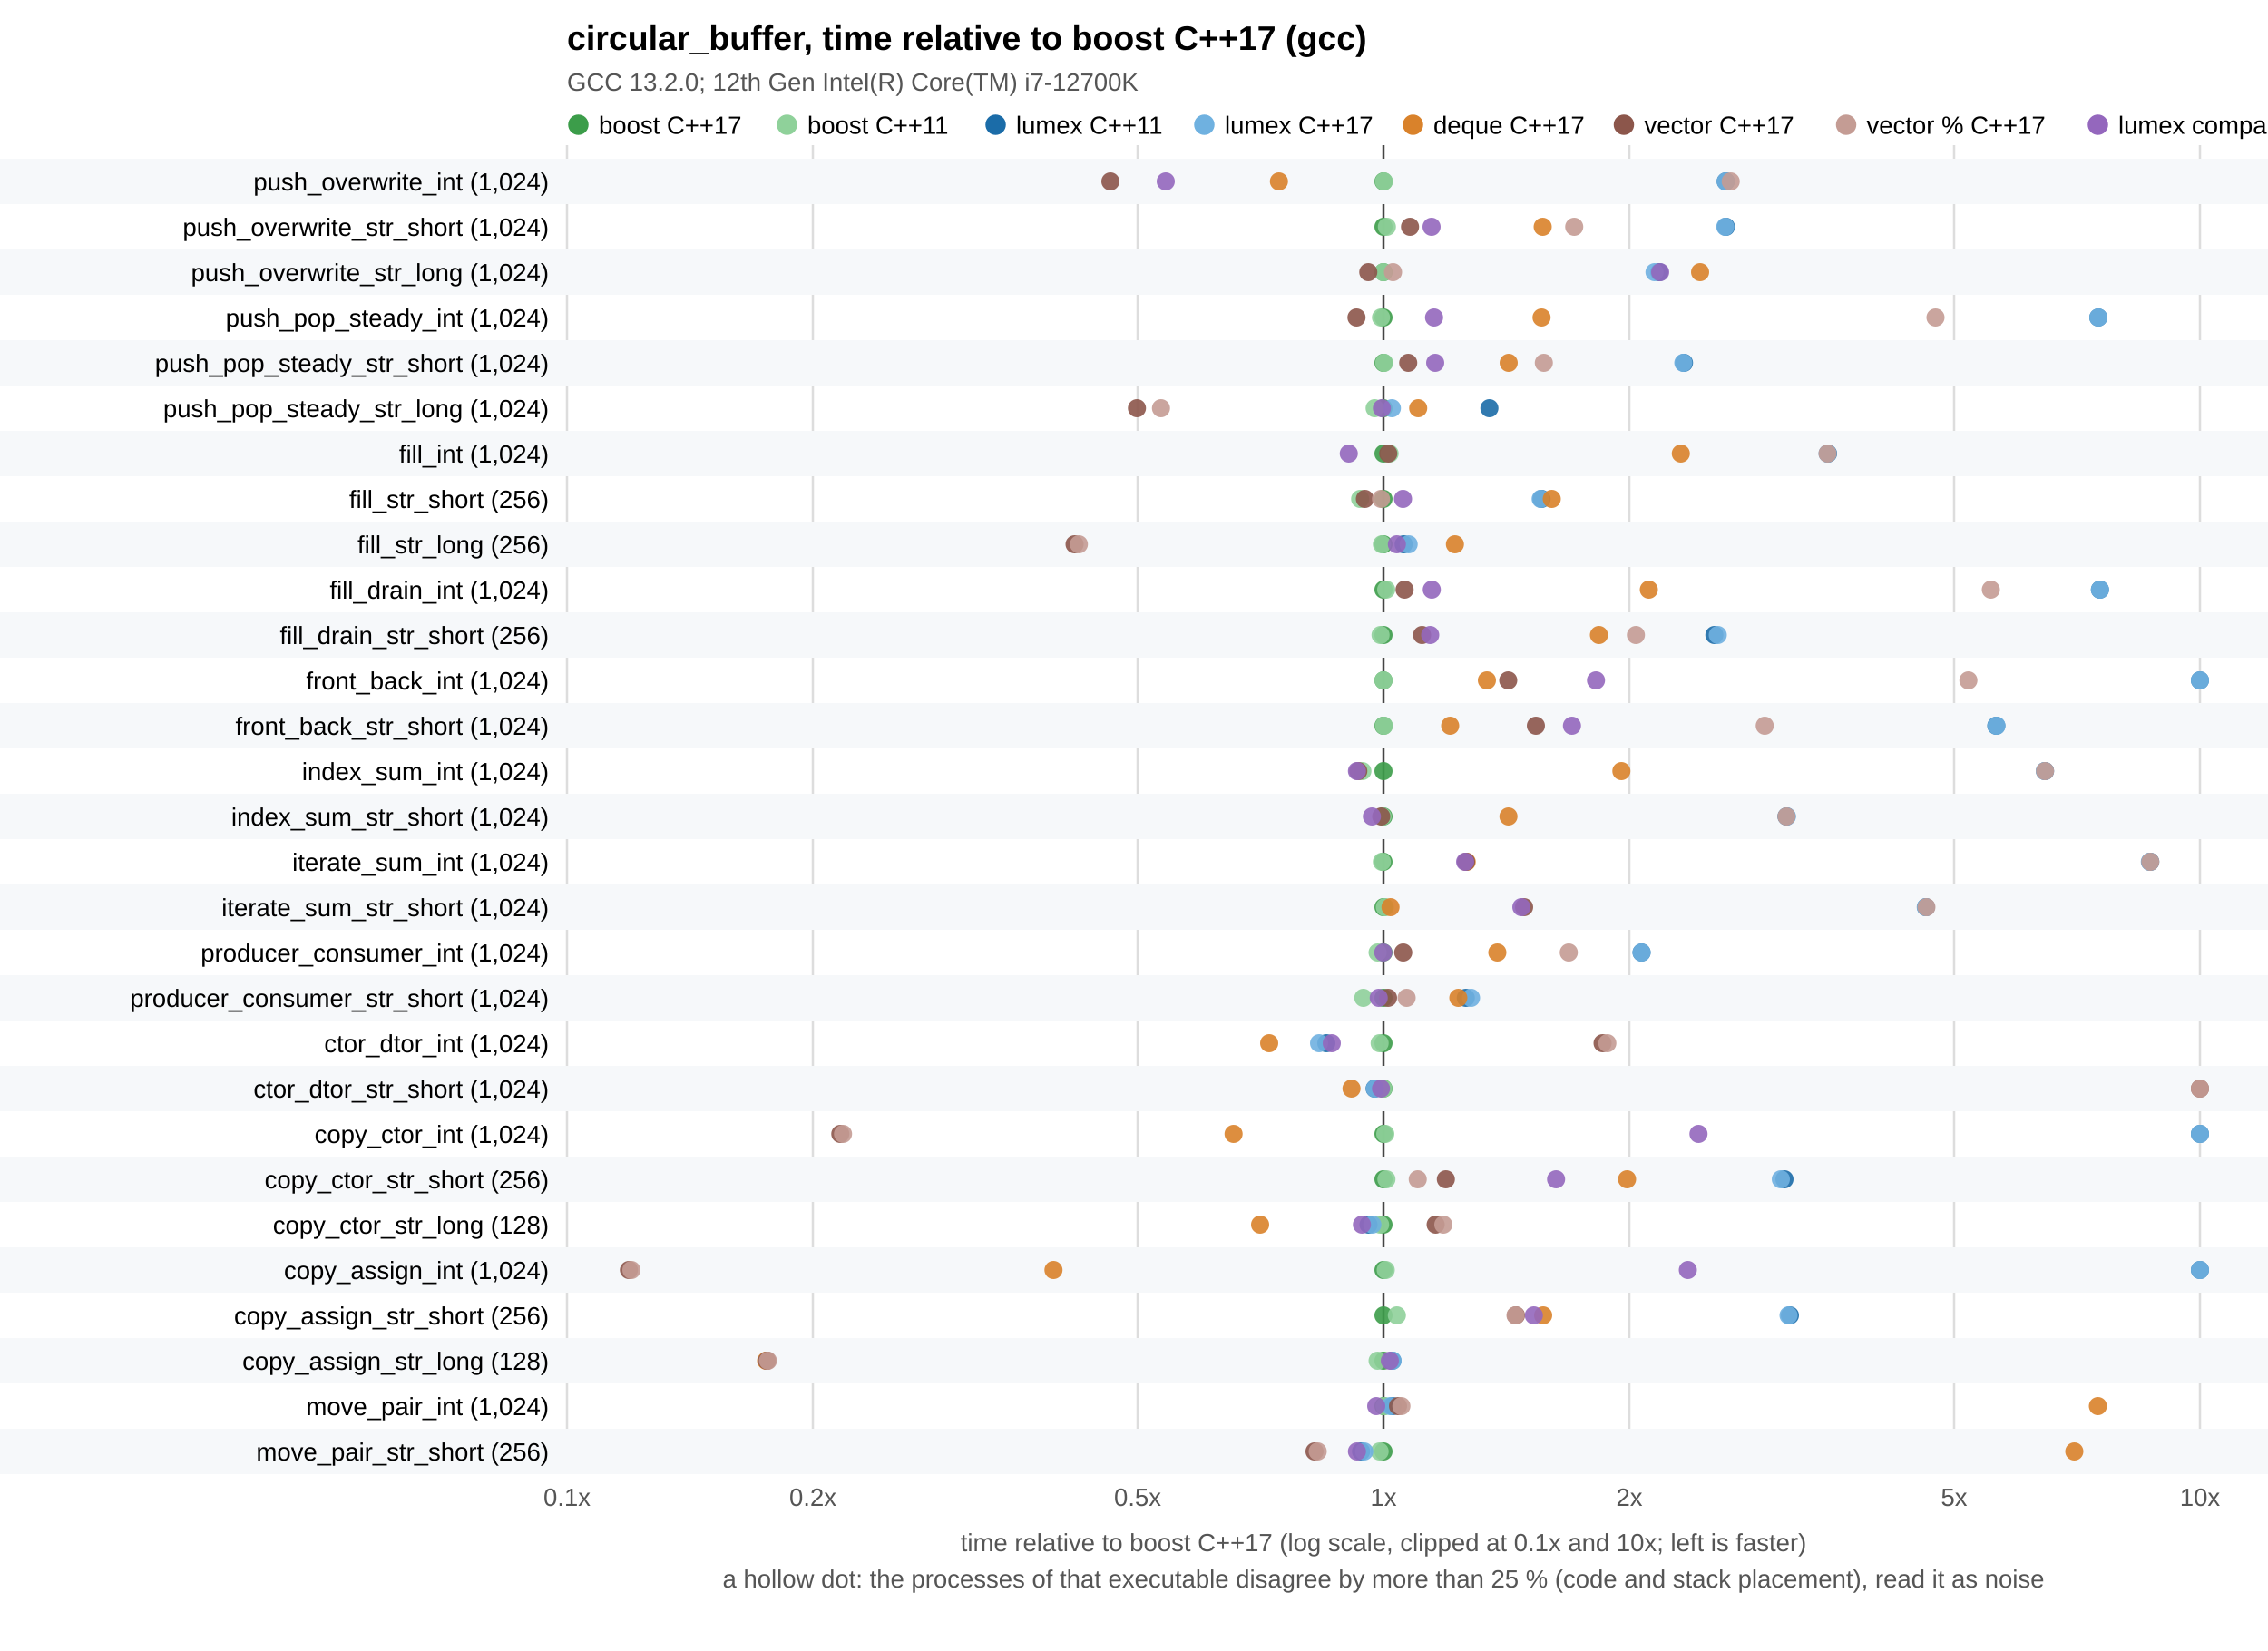
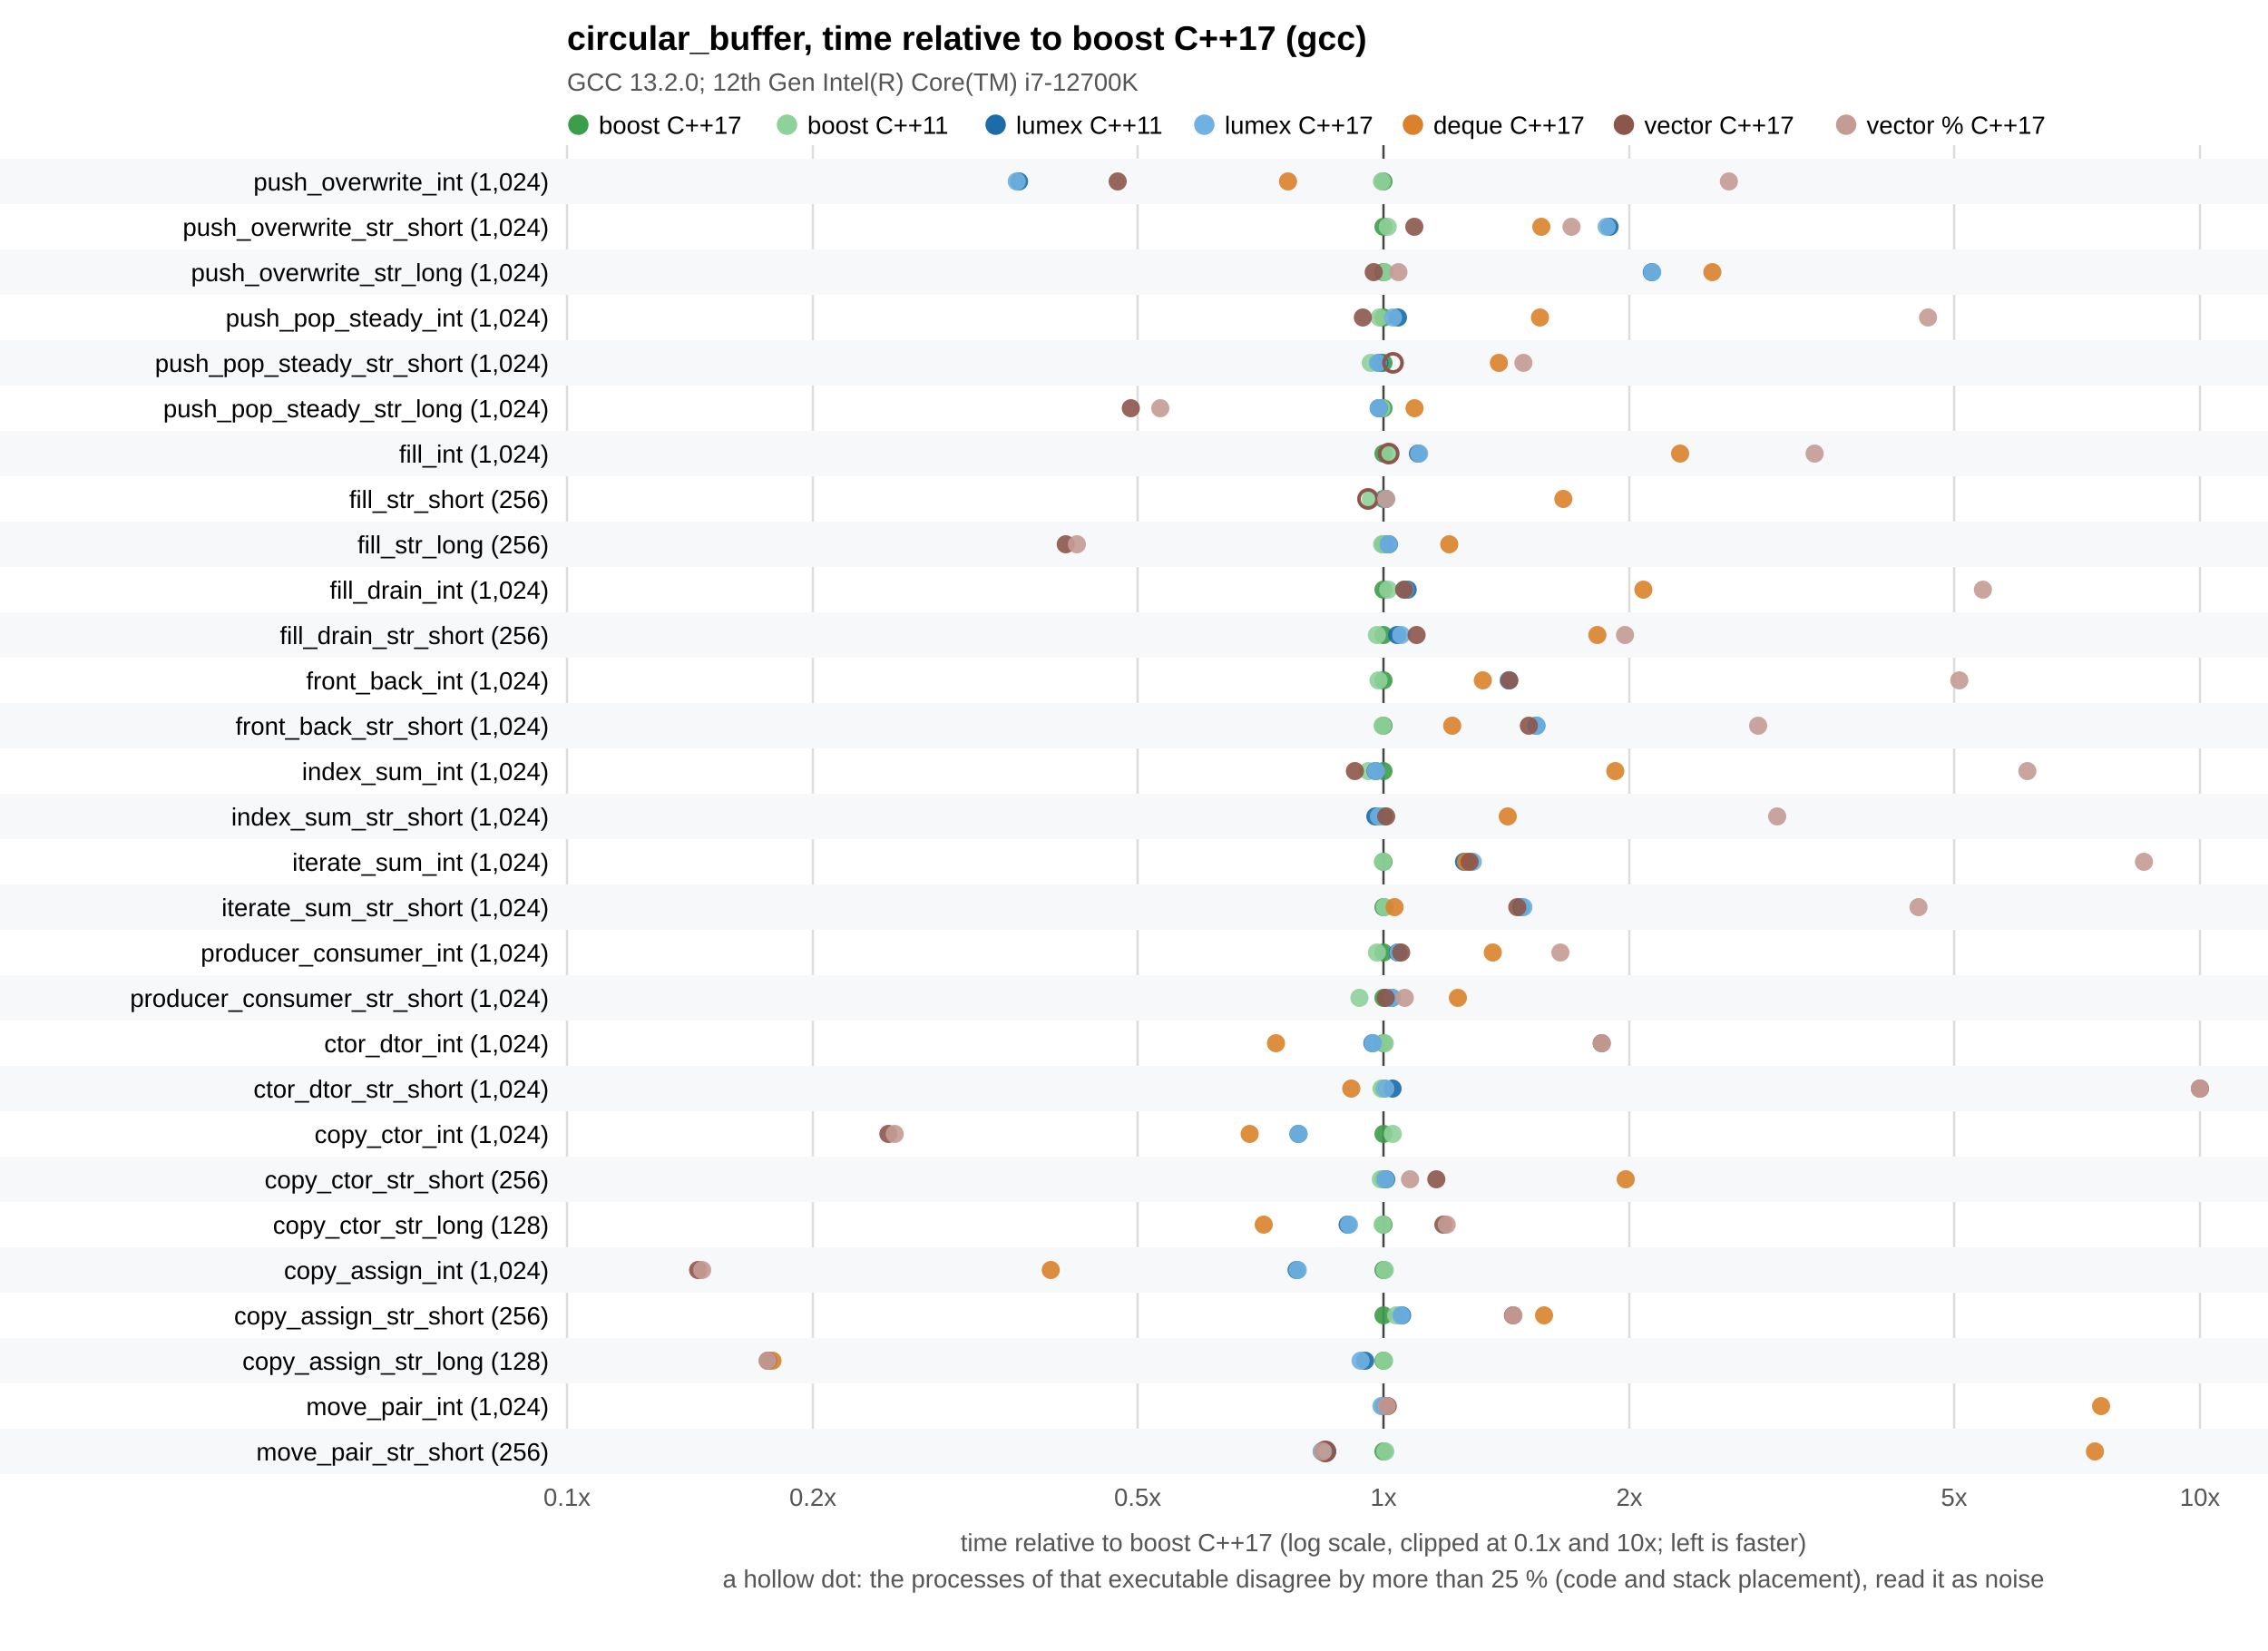
<svg xmlns="http://www.w3.org/2000/svg" width="1000" height="728" viewBox="0 0 1000 728" font-family="Segoe UI, Arial, sans-serif" font-size="11">
  <rect width="100%" height="100%" fill="#ffffff" />
  <text x="250" y="22" font-size="15" font-weight="bold">circular_buffer, time relative to boost C++17 (gcc)</text>
  <text x="250" y="40" fill="#555">GCC 13.2.0; 12th Gen Intel(R) Core(TM) i7-12700K</text>
  <circle cx="255" cy="55" r="4.5" fill="#3c9d4a" />
  <text x="264" y="59">boost C++17</text>
  <circle cx="347" cy="55" r="4.5" fill="#8fd19a" />
  <text x="356" y="59">boost C++11</text>
  <circle cx="439" cy="55" r="4.5" fill="#1b6ca8" />
  <text x="448" y="59">lumex C++11</text>
  <circle cx="531" cy="55" r="4.5" fill="#6fb1e0" />
  <text x="540" y="59">lumex C++17</text>
  <circle cx="623" cy="55" r="4.5" fill="#d9822b" />
  <text x="632" y="59">deque C++17</text>
  <circle cx="716" cy="55" r="4.5" fill="#8c564b" />
  <text x="725" y="59">vector C++17</text>
  <circle cx="814" cy="55" r="4.5" fill="#c49c94" />
  <text x="823" y="59">vector % C++17</text>
-   <circle cx="925" cy="55" r="4.5" fill="#9467bd" />
-   <text x="934" y="59">lumex compare-wrap C++17</text>
  <line x1="250.0" y1="64" x2="250.0" y2="650" stroke="#ddd" />
  <text x="250.0" y="664" text-anchor="middle" fill="#555">0.1x</text>
  <line x1="358.4" y1="64" x2="358.4" y2="650" stroke="#ddd" />
  <text x="358.4" y="664" text-anchor="middle" fill="#555">0.2x</text>
  <line x1="501.6" y1="64" x2="501.6" y2="650" stroke="#ddd" />
  <text x="501.6" y="664" text-anchor="middle" fill="#555">0.5x</text>
  <line x1="610.0" y1="64" x2="610.0" y2="650" stroke="#444" />
  <text x="610.0" y="664" text-anchor="middle" fill="#555">1x</text>
  <line x1="718.4" y1="64" x2="718.4" y2="650" stroke="#ddd" />
  <text x="718.4" y="664" text-anchor="middle" fill="#555">2x</text>
  <line x1="861.6" y1="64" x2="861.6" y2="650" stroke="#ddd" />
  <text x="861.6" y="664" text-anchor="middle" fill="#555">5x</text>
  <line x1="970.0" y1="64" x2="970.0" y2="650" stroke="#ddd" />
  <text x="970.0" y="664" text-anchor="middle" fill="#555">10x</text>
  <text x="610" y="684" text-anchor="middle" fill="#555">time relative to boost C++17 (log scale, clipped at 0.1x and 10x; left is faster)</text>
  <text x="610" y="700" text-anchor="middle" fill="#555">a hollow dot: the processes of that executable disagree by more than 25 % (code and stack placement), read it as noise</text>
  <rect x="0" y="70.0" width="1000" height="20" fill="#f6f8fa" />
  <text x="242" y="84.0" text-anchor="end">push_overwrite_int (1,024)</text>
  <circle cx="610.0" cy="80.0" r="4" fill="#3c9d4a" fill-opacity="0.9" />
-   <circle cx="610.2" cy="80.0" r="4" fill="#8fd19a" fill-opacity="0.9" />
-   <circle cx="760.9" cy="80.0" r="4" fill="#1b6ca8" fill-opacity="0.9" />
-   <circle cx="760.9" cy="80.0" r="4" fill="#6fb1e0" fill-opacity="0.9" />
-   <circle cx="563.9" cy="80.0" r="4" fill="#d9822b" fill-opacity="0.9" />
-   <circle cx="489.6" cy="80.0" r="4" fill="#8c564b" fill-opacity="0.9" />
-   <circle cx="763.1" cy="80.0" r="4" fill="#c49c94" fill-opacity="0.9" />
-   <circle cx="514.0" cy="80.0" r="4" fill="#9467bd" fill-opacity="0.9" />
+   <circle cx="609.3" cy="80.0" r="4" fill="#8fd19a" fill-opacity="0.9" />
+   <circle cx="449.3" cy="80.0" r="4" fill="#1b6ca8" fill-opacity="0.9" />
+   <circle cx="448.3" cy="80.0" r="4" fill="#6fb1e0" fill-opacity="0.9" />
+   <circle cx="567.9" cy="80.0" r="4" fill="#d9822b" fill-opacity="0.9" />
+   <circle cx="492.8" cy="80.0" r="4" fill="#8c564b" fill-opacity="0.9" />
+   <circle cx="762.3" cy="80.0" r="4" fill="#c49c94" fill-opacity="0.9" />
  <text x="242" y="104.0" text-anchor="end">push_overwrite_str_short (1,024)</text>
  <circle cx="610.0" cy="100.0" r="4" fill="#3c9d4a" fill-opacity="0.9" />
-   <circle cx="611.5" cy="100.0" r="4" fill="#8fd19a" fill-opacity="0.9" />
-   <circle cx="761.0" cy="100.0" r="4" fill="#1b6ca8" fill-opacity="0.9" />
-   <circle cx="760.7" cy="100.0" r="4" fill="#6fb1e0" fill-opacity="0.9" />
-   <circle cx="680.2" cy="100.0" r="4" fill="#d9822b" fill-opacity="0.9" />
-   <circle cx="621.7" cy="100.0" r="4" fill="#8c564b" fill-opacity="0.9" />
-   <circle cx="694.1" cy="100.0" r="4" fill="#c49c94" fill-opacity="0.9" />
-   <circle cx="631.2" cy="100.0" r="4" fill="#9467bd" fill-opacity="0.9" />
+   <circle cx="611.9" cy="100.0" r="4" fill="#8fd19a" fill-opacity="0.9" />
+   <circle cx="709.7" cy="100.0" r="4" fill="#1b6ca8" fill-opacity="0.9" />
+   <circle cx="708.4" cy="100.0" r="4" fill="#6fb1e0" fill-opacity="0.9" />
+   <circle cx="679.6" cy="100.0" r="4" fill="#d9822b" fill-opacity="0.9" />
+   <circle cx="623.6" cy="100.0" r="4" fill="#8c564b" fill-opacity="0.9" />
+   <circle cx="692.9" cy="100.0" r="4" fill="#c49c94" fill-opacity="0.9" />
  <rect x="0" y="110.0" width="1000" height="20" fill="#f6f8fa" />
  <text x="242" y="124.0" text-anchor="end">push_overwrite_str_long (1,024)</text>
  <circle cx="610.0" cy="120.0" r="4" fill="#3c9d4a" fill-opacity="0.9" />
-   <circle cx="609.9" cy="120.0" r="4" fill="#8fd19a" fill-opacity="0.9" />
-   <circle cx="731.6" cy="120.0" r="4" fill="#1b6ca8" fill-opacity="0.9" />
-   <circle cx="729.5" cy="120.0" r="4" fill="#6fb1e0" fill-opacity="0.9" />
-   <circle cx="749.6" cy="120.0" r="4" fill="#d9822b" fill-opacity="0.9" />
-   <circle cx="603.3" cy="120.0" r="4" fill="#8c564b" fill-opacity="0.9" />
-   <circle cx="614.2" cy="120.0" r="4" fill="#c49c94" fill-opacity="0.9" />
-   <circle cx="732.0" cy="120.0" r="4" fill="#9467bd" fill-opacity="0.9" />
+   <circle cx="610.6" cy="120.0" r="4" fill="#8fd19a" fill-opacity="0.9" />
+   <circle cx="728.3" cy="120.0" r="4" fill="#1b6ca8" fill-opacity="0.9" />
+   <circle cx="728.5" cy="120.0" r="4" fill="#6fb1e0" fill-opacity="0.9" />
+   <circle cx="755.0" cy="120.0" r="4" fill="#d9822b" fill-opacity="0.9" />
+   <circle cx="605.7" cy="120.0" r="4" fill="#8c564b" fill-opacity="0.9" />
+   <circle cx="616.6" cy="120.0" r="4" fill="#c49c94" fill-opacity="0.9" />
  <text x="242" y="144.0" text-anchor="end">push_pop_steady_int (1,024)</text>
  <circle cx="610.0" cy="140.0" r="4" fill="#3c9d4a" fill-opacity="0.9" />
-   <circle cx="608.9" cy="140.0" r="4" fill="#8fd19a" fill-opacity="0.9" />
-   <circle cx="925.2" cy="140.0" r="4" fill="#1b6ca8" fill-opacity="0.9" />
-   <circle cx="925.2" cy="140.0" r="4" fill="#6fb1e0" fill-opacity="0.9" />
-   <circle cx="679.7" cy="140.0" r="4" fill="#d9822b" fill-opacity="0.9" />
-   <circle cx="598.1" cy="140.0" r="4" fill="#8c564b" fill-opacity="0.9" />
-   <circle cx="853.4" cy="140.0" r="4" fill="#c49c94" fill-opacity="0.9" />
-   <circle cx="632.3" cy="140.0" r="4" fill="#9467bd" fill-opacity="0.9" />
+   <circle cx="608.2" cy="140.0" r="4" fill="#8fd19a" fill-opacity="0.9" />
+   <circle cx="616.4" cy="140.0" r="4" fill="#1b6ca8" fill-opacity="0.9" />
+   <circle cx="614.2" cy="140.0" r="4" fill="#6fb1e0" fill-opacity="0.9" />
+   <circle cx="679.0" cy="140.0" r="4" fill="#d9822b" fill-opacity="0.9" />
+   <circle cx="600.9" cy="140.0" r="4" fill="#8c564b" fill-opacity="0.9" />
+   <circle cx="850.1" cy="140.0" r="4" fill="#c49c94" fill-opacity="0.9" />
  <rect x="0" y="150.0" width="1000" height="20" fill="#f6f8fa" />
  <text x="242" y="164.0" text-anchor="end">push_pop_steady_str_short (1,024)</text>
  <circle cx="610.0" cy="160.0" r="4" fill="#3c9d4a" fill-opacity="0.9" />
-   <circle cx="610.3" cy="160.0" r="4" fill="#8fd19a" fill-opacity="0.9" />
-   <circle cx="742.5" cy="160.0" r="4" fill="#1b6ca8" fill-opacity="0.9" />
-   <circle cx="742.2" cy="160.0" r="4" fill="#6fb1e0" fill-opacity="0.9" />
-   <circle cx="665.2" cy="160.0" r="4" fill="#d9822b" fill-opacity="0.9" />
-   <circle cx="620.9" cy="160.0" r="4" fill="#8c564b" fill-opacity="0.9" />
-   <circle cx="680.7" cy="160.0" r="4" fill="#c49c94" fill-opacity="0.9" />
-   <circle cx="632.8" cy="160.0" r="4" fill="#9467bd" fill-opacity="0.9" />
+   <circle cx="604.4" cy="160.0" r="4" fill="#8fd19a" fill-opacity="0.9" />
+   <circle cx="608.2" cy="160.0" r="4" fill="#1b6ca8" fill-opacity="0.9" />
+   <circle cx="607.5" cy="160.0" r="4" fill="#6fb1e0" fill-opacity="0.9" />
+   <circle cx="660.9" cy="160.0" r="4" fill="#d9822b" fill-opacity="0.9" />
+   <circle cx="614.2" cy="160.0" r="4" fill="none" stroke="#8c564b" stroke-width="1.6" />
+   <circle cx="671.7" cy="160.0" r="4" fill="#c49c94" fill-opacity="0.9" />
  <text x="242" y="184.0" text-anchor="end">push_pop_steady_str_long (1,024)</text>
  <circle cx="610.0" cy="180.0" r="4" fill="#3c9d4a" fill-opacity="0.9" />
-   <circle cx="606.1" cy="180.0" r="4" fill="#8fd19a" fill-opacity="0.9" />
-   <circle cx="656.7" cy="180.0" r="4" fill="#1b6ca8" fill-opacity="0.9" />
-   <circle cx="613.7" cy="180.0" r="4" fill="#6fb1e0" fill-opacity="0.9" />
-   <circle cx="625.3" cy="180.0" r="4" fill="#d9822b" fill-opacity="0.9" />
-   <circle cx="501.3" cy="180.0" r="4" fill="#8c564b" fill-opacity="0.9" />
-   <circle cx="511.9" cy="180.0" r="4" fill="#c49c94" fill-opacity="0.9" />
-   <circle cx="609.3" cy="180.0" r="4" fill="#9467bd" fill-opacity="0.9" />
+   <circle cx="609.1" cy="180.0" r="4" fill="#8fd19a" fill-opacity="0.9" />
+   <circle cx="607.9" cy="180.0" r="4" fill="#1b6ca8" fill-opacity="0.9" />
+   <circle cx="607.9" cy="180.0" r="4" fill="#6fb1e0" fill-opacity="0.9" />
+   <circle cx="623.7" cy="180.0" r="4" fill="#d9822b" fill-opacity="0.9" />
+   <circle cx="498.6" cy="180.0" r="4" fill="#8c564b" fill-opacity="0.9" />
+   <circle cx="511.6" cy="180.0" r="4" fill="#c49c94" fill-opacity="0.9" />
  <rect x="0" y="190.0" width="1000" height="20" fill="#f6f8fa" />
  <text x="242" y="204.0" text-anchor="end">fill_int (1,024)</text>
  <circle cx="610.0" cy="200.0" r="4" fill="#3c9d4a" fill-opacity="0.9" />
-   <circle cx="612.7" cy="200.0" r="4" fill="#8fd19a" fill-opacity="0.9" />
-   <circle cx="806.0" cy="200.0" r="4" fill="#1b6ca8" fill-opacity="0.9" />
-   <circle cx="805.8" cy="200.0" r="4" fill="#6fb1e0" fill-opacity="0.9" />
-   <circle cx="741.1" cy="200.0" r="4" fill="#d9822b" fill-opacity="0.9" />
-   <circle cx="612.1" cy="200.0" r="4" fill="#8c564b" fill-opacity="0.9" />
-   <circle cx="805.8" cy="200.0" r="4" fill="#c49c94" fill-opacity="0.9" />
-   <circle cx="594.7" cy="200.0" r="4" fill="#9467bd" fill-opacity="0.9" />
+   <circle cx="611.8" cy="200.0" r="4" fill="#8fd19a" fill-opacity="0.9" />
+   <circle cx="625.2" cy="200.0" r="4" fill="#1b6ca8" fill-opacity="0.9" />
+   <circle cx="625.7" cy="200.0" r="4" fill="#6fb1e0" fill-opacity="0.9" />
+   <circle cx="740.8" cy="200.0" r="4" fill="#d9822b" fill-opacity="0.9" />
+   <circle cx="612.3" cy="200.0" r="4" fill="none" stroke="#8c564b" stroke-width="1.6" />
+   <circle cx="800.1" cy="200.0" r="4" fill="#c49c94" fill-opacity="0.9" />
  <text x="242" y="224.0" text-anchor="end">fill_str_short (256)</text>
  <circle cx="610.0" cy="220.0" r="4" fill="#3c9d4a" fill-opacity="0.9" />
-   <circle cx="599.7" cy="220.0" r="4" fill="#8fd19a" fill-opacity="0.9" />
-   <circle cx="679.7" cy="220.0" r="4" fill="#1b6ca8" fill-opacity="0.9" />
-   <circle cx="679.3" cy="220.0" r="4" fill="#6fb1e0" fill-opacity="0.9" />
-   <circle cx="684.2" cy="220.0" r="4" fill="#d9822b" fill-opacity="0.9" />
-   <circle cx="601.8" cy="220.0" r="4" fill="#8c564b" fill-opacity="0.9" />
-   <circle cx="608.9" cy="220.0" r="4" fill="#c49c94" fill-opacity="0.9" />
-   <circle cx="618.6" cy="220.0" r="4" fill="#9467bd" fill-opacity="0.9" />
+   <circle cx="604.4" cy="220.0" r="4" fill="#8fd19a" fill-opacity="0.9" />
+   <circle cx="610.9" cy="220.0" r="4" fill="#1b6ca8" fill-opacity="0.9" />
+   <circle cx="611.1" cy="220.0" r="4" fill="#6fb1e0" fill-opacity="0.9" />
+   <circle cx="689.3" cy="220.0" r="4" fill="#d9822b" fill-opacity="0.9" />
+   <circle cx="603.2" cy="220.0" r="4" fill="none" stroke="#8c564b" stroke-width="1.6" />
+   <circle cx="611.2" cy="220.0" r="4" fill="#c49c94" fill-opacity="0.9" />
  <rect x="0" y="230.0" width="1000" height="20" fill="#f6f8fa" />
  <text x="242" y="244.0" text-anchor="end">fill_str_long (256)</text>
  <circle cx="610.0" cy="240.0" r="4" fill="#3c9d4a" fill-opacity="0.9" />
-   <circle cx="609.3" cy="240.0" r="4" fill="#8fd19a" fill-opacity="0.9" />
-   <circle cx="618.9" cy="240.0" r="4" fill="#1b6ca8" fill-opacity="0.9" />
-   <circle cx="621.1" cy="240.0" r="4" fill="#6fb1e0" fill-opacity="0.9" />
-   <circle cx="641.5" cy="240.0" r="4" fill="#d9822b" fill-opacity="0.9" />
-   <circle cx="473.8" cy="240.0" r="4" fill="#8c564b" fill-opacity="0.9" />
-   <circle cx="475.7" cy="240.0" r="4" fill="#c49c94" fill-opacity="0.9" />
-   <circle cx="615.9" cy="240.0" r="4" fill="#9467bd" fill-opacity="0.9" />
+   <circle cx="609.4" cy="240.0" r="4" fill="#8fd19a" fill-opacity="0.9" />
+   <circle cx="612.4" cy="240.0" r="4" fill="#1b6ca8" fill-opacity="0.9" />
+   <circle cx="612.2" cy="240.0" r="4" fill="#6fb1e0" fill-opacity="0.9" />
+   <circle cx="639.0" cy="240.0" r="4" fill="#d9822b" fill-opacity="0.9" />
+   <circle cx="469.9" cy="240.0" r="4" fill="#8c564b" fill-opacity="0.9" />
+   <circle cx="474.8" cy="240.0" r="4" fill="#c49c94" fill-opacity="0.9" />
  <text x="242" y="264.0" text-anchor="end">fill_drain_int (1,024)</text>
  <circle cx="610.0" cy="260.0" r="4" fill="#3c9d4a" fill-opacity="0.9" />
-   <circle cx="611.2" cy="260.0" r="4" fill="#8fd19a" fill-opacity="0.9" />
-   <circle cx="925.9" cy="260.0" r="4" fill="#1b6ca8" fill-opacity="0.9" />
-   <circle cx="925.9" cy="260.0" r="4" fill="#6fb1e0" fill-opacity="0.9" />
-   <circle cx="727.0" cy="260.0" r="4" fill="#d9822b" fill-opacity="0.9" />
-   <circle cx="619.3" cy="260.0" r="4" fill="#8c564b" fill-opacity="0.9" />
-   <circle cx="877.8" cy="260.0" r="4" fill="#c49c94" fill-opacity="0.9" />
-   <circle cx="631.3" cy="260.0" r="4" fill="#9467bd" fill-opacity="0.9" />
+   <circle cx="612.1" cy="260.0" r="4" fill="#8fd19a" fill-opacity="0.9" />
+   <circle cx="620.7" cy="260.0" r="4" fill="#1b6ca8" fill-opacity="0.9" />
+   <circle cx="619.4" cy="260.0" r="4" fill="#6fb1e0" fill-opacity="0.9" />
+   <circle cx="724.6" cy="260.0" r="4" fill="#d9822b" fill-opacity="0.9" />
+   <circle cx="619.1" cy="260.0" r="4" fill="#8c564b" fill-opacity="0.9" />
+   <circle cx="874.3" cy="260.0" r="4" fill="#c49c94" fill-opacity="0.9" />
  <rect x="0" y="270.0" width="1000" height="20" fill="#f6f8fa" />
  <text x="242" y="284.0" text-anchor="end">fill_drain_str_short (256)</text>
  <circle cx="610.0" cy="280.0" r="4" fill="#3c9d4a" fill-opacity="0.9" />
-   <circle cx="608.7" cy="280.0" r="4" fill="#8fd19a" fill-opacity="0.9" />
-   <circle cx="755.9" cy="280.0" r="4" fill="#1b6ca8" fill-opacity="0.9" />
-   <circle cx="757.4" cy="280.0" r="4" fill="#6fb1e0" fill-opacity="0.9" />
-   <circle cx="705.0" cy="280.0" r="4" fill="#d9822b" fill-opacity="0.9" />
-   <circle cx="627.0" cy="280.0" r="4" fill="#8c564b" fill-opacity="0.9" />
-   <circle cx="721.3" cy="280.0" r="4" fill="#c49c94" fill-opacity="0.9" />
-   <circle cx="630.6" cy="280.0" r="4" fill="#9467bd" fill-opacity="0.9" />
+   <circle cx="607.1" cy="280.0" r="4" fill="#8fd19a" fill-opacity="0.9" />
+   <circle cx="616.0" cy="280.0" r="4" fill="#1b6ca8" fill-opacity="0.9" />
+   <circle cx="617.8" cy="280.0" r="4" fill="#6fb1e0" fill-opacity="0.9" />
+   <circle cx="704.3" cy="280.0" r="4" fill="#d9822b" fill-opacity="0.9" />
+   <circle cx="624.6" cy="280.0" r="4" fill="#8c564b" fill-opacity="0.9" />
+   <circle cx="716.5" cy="280.0" r="4" fill="#c49c94" fill-opacity="0.9" />
  <text x="242" y="304.0" text-anchor="end">front_back_int (1,024)</text>
  <circle cx="610.0" cy="300.0" r="4" fill="#3c9d4a" fill-opacity="0.9" />
-   <circle cx="610.0" cy="300.0" r="4" fill="#8fd19a" fill-opacity="0.9" />
-   <circle cx="970.0" cy="300.0" r="4" fill="#1b6ca8" fill-opacity="0.9" />
-   <circle cx="970.0" cy="300.0" r="4" fill="#6fb1e0" fill-opacity="0.9" />
-   <circle cx="655.6" cy="300.0" r="4" fill="#d9822b" fill-opacity="0.9" />
-   <circle cx="665.0" cy="300.0" r="4" fill="#8c564b" fill-opacity="0.9" />
-   <circle cx="867.9" cy="300.0" r="4" fill="#c49c94" fill-opacity="0.9" />
-   <circle cx="703.7" cy="300.0" r="4" fill="#9467bd" fill-opacity="0.9" />
+   <circle cx="607.8" cy="300.0" r="4" fill="#8fd19a" fill-opacity="0.9" />
+   <circle cx="665.3" cy="300.0" r="4" fill="#1b6ca8" fill-opacity="0.9" />
+   <circle cx="665.1" cy="300.0" r="4" fill="#6fb1e0" fill-opacity="0.9" />
+   <circle cx="653.8" cy="300.0" r="4" fill="#d9822b" fill-opacity="0.9" />
+   <circle cx="665.5" cy="300.0" r="4" fill="#8c564b" fill-opacity="0.9" />
+   <circle cx="863.9" cy="300.0" r="4" fill="#c49c94" fill-opacity="0.9" />
  <rect x="0" y="310.0" width="1000" height="20" fill="#f6f8fa" />
  <text x="242" y="324.0" text-anchor="end">front_back_str_short (1,024)</text>
  <circle cx="610.0" cy="320.0" r="4" fill="#3c9d4a" fill-opacity="0.9" />
-   <circle cx="610.2" cy="320.0" r="4" fill="#8fd19a" fill-opacity="0.9" />
-   <circle cx="880.2" cy="320.0" r="4" fill="#1b6ca8" fill-opacity="0.9" />
-   <circle cx="880.3" cy="320.0" r="4" fill="#6fb1e0" fill-opacity="0.9" />
-   <circle cx="639.4" cy="320.0" r="4" fill="#d9822b" fill-opacity="0.9" />
-   <circle cx="677.2" cy="320.0" r="4" fill="#8c564b" fill-opacity="0.9" />
-   <circle cx="778.1" cy="320.0" r="4" fill="#c49c94" fill-opacity="0.9" />
-   <circle cx="693.1" cy="320.0" r="4" fill="#9467bd" fill-opacity="0.9" />
+   <circle cx="609.6" cy="320.0" r="4" fill="#8fd19a" fill-opacity="0.9" />
+   <circle cx="677.4" cy="320.0" r="4" fill="#1b6ca8" fill-opacity="0.9" />
+   <circle cx="677.5" cy="320.0" r="4" fill="#6fb1e0" fill-opacity="0.9" />
+   <circle cx="640.3" cy="320.0" r="4" fill="#d9822b" fill-opacity="0.9" />
+   <circle cx="674.1" cy="320.0" r="4" fill="#8c564b" fill-opacity="0.9" />
+   <circle cx="775.2" cy="320.0" r="4" fill="#c49c94" fill-opacity="0.9" />
  <text x="242" y="344.0" text-anchor="end">index_sum_int (1,024)</text>
  <circle cx="610.0" cy="340.0" r="4" fill="#3c9d4a" fill-opacity="0.9" />
-   <circle cx="600.7" cy="340.0" r="4" fill="#8fd19a" fill-opacity="0.9" />
-   <circle cx="901.7" cy="340.0" r="4" fill="#1b6ca8" fill-opacity="0.9" />
-   <circle cx="901.6" cy="340.0" r="4" fill="#6fb1e0" fill-opacity="0.9" />
-   <circle cx="714.9" cy="340.0" r="4" fill="#d9822b" fill-opacity="0.9" />
-   <circle cx="598.9" cy="340.0" r="4" fill="#8c564b" fill-opacity="0.9" />
-   <circle cx="901.7" cy="340.0" r="4" fill="#c49c94" fill-opacity="0.9" />
-   <circle cx="598.3" cy="340.0" r="4" fill="#9467bd" fill-opacity="0.9" />
+   <circle cx="603.3" cy="340.0" r="4" fill="#8fd19a" fill-opacity="0.9" />
+   <circle cx="606.5" cy="340.0" r="4" fill="#1b6ca8" fill-opacity="0.9" />
+   <circle cx="606.7" cy="340.0" r="4" fill="#6fb1e0" fill-opacity="0.9" />
+   <circle cx="712.2" cy="340.0" r="4" fill="#d9822b" fill-opacity="0.9" />
+   <circle cx="597.4" cy="340.0" r="4" fill="#8c564b" fill-opacity="0.9" />
+   <circle cx="893.9" cy="340.0" r="4" fill="#c49c94" fill-opacity="0.9" />
  <rect x="0" y="350.0" width="1000" height="20" fill="#f6f8fa" />
  <text x="242" y="364.0" text-anchor="end">index_sum_str_short (1,024)</text>
  <circle cx="610.0" cy="360.0" r="4" fill="#3c9d4a" fill-opacity="0.9" />
-   <circle cx="609.6" cy="360.0" r="4" fill="#8fd19a" fill-opacity="0.9" />
-   <circle cx="787.7" cy="360.0" r="4" fill="#1b6ca8" fill-opacity="0.9" />
-   <circle cx="787.9" cy="360.0" r="4" fill="#6fb1e0" fill-opacity="0.9" />
-   <circle cx="665.1" cy="360.0" r="4" fill="#d9822b" fill-opacity="0.9" />
-   <circle cx="609.0" cy="360.0" r="4" fill="#8c564b" fill-opacity="0.9" />
-   <circle cx="787.7" cy="360.0" r="4" fill="#c49c94" fill-opacity="0.9" />
-   <circle cx="604.9" cy="360.0" r="4" fill="#9467bd" fill-opacity="0.9" />
+   <circle cx="609.0" cy="360.0" r="4" fill="#8fd19a" fill-opacity="0.9" />
+   <circle cx="606.4" cy="360.0" r="4" fill="#1b6ca8" fill-opacity="0.9" />
+   <circle cx="608.0" cy="360.0" r="4" fill="#6fb1e0" fill-opacity="0.9" />
+   <circle cx="664.8" cy="360.0" r="4" fill="#d9822b" fill-opacity="0.9" />
+   <circle cx="611.2" cy="360.0" r="4" fill="#8c564b" fill-opacity="0.9" />
+   <circle cx="783.6" cy="360.0" r="4" fill="#c49c94" fill-opacity="0.9" />
  <text x="242" y="384.0" text-anchor="end">iterate_sum_int (1,024)</text>
  <circle cx="610.0" cy="380.0" r="4" fill="#3c9d4a" fill-opacity="0.9" />
-   <circle cx="609.3" cy="380.0" r="4" fill="#8fd19a" fill-opacity="0.9" />
-   <circle cx="948.1" cy="380.0" r="4" fill="#1b6ca8" fill-opacity="0.9" />
-   <circle cx="947.9" cy="380.0" r="4" fill="#6fb1e0" fill-opacity="0.9" />
-   <circle cx="646.7" cy="380.0" r="4" fill="#d9822b" fill-opacity="0.9" />
-   <circle cx="646.4" cy="380.0" r="4" fill="#8c564b" fill-opacity="0.9" />
-   <circle cx="948.1" cy="380.0" r="4" fill="#c49c94" fill-opacity="0.9" />
-   <circle cx="646.0" cy="380.0" r="4" fill="#9467bd" fill-opacity="0.9" />
+   <circle cx="609.7" cy="380.0" r="4" fill="#8fd19a" fill-opacity="0.9" />
+   <circle cx="645.5" cy="380.0" r="4" fill="#1b6ca8" fill-opacity="0.9" />
+   <circle cx="649.4" cy="380.0" r="4" fill="#6fb1e0" fill-opacity="0.9" />
+   <circle cx="646.4" cy="380.0" r="4" fill="#d9822b" fill-opacity="0.9" />
+   <circle cx="648.0" cy="380.0" r="4" fill="#8c564b" fill-opacity="0.9" />
+   <circle cx="945.3" cy="380.0" r="4" fill="#c49c94" fill-opacity="0.9" />
  <rect x="0" y="390.0" width="1000" height="20" fill="#f6f8fa" />
  <text x="242" y="404.0" text-anchor="end">iterate_sum_str_short (1,024)</text>
  <circle cx="610.0" cy="400.0" r="4" fill="#3c9d4a" fill-opacity="0.9" />
  <circle cx="610.6" cy="400.0" r="4" fill="#8fd19a" fill-opacity="0.9" />
-   <circle cx="849.2" cy="400.0" r="4" fill="#1b6ca8" fill-opacity="0.9" />
-   <circle cx="849.1" cy="400.0" r="4" fill="#6fb1e0" fill-opacity="0.9" />
-   <circle cx="613.1" cy="400.0" r="4" fill="#d9822b" fill-opacity="0.9" />
-   <circle cx="672.0" cy="400.0" r="4" fill="#8c564b" fill-opacity="0.9" />
-   <circle cx="849.4" cy="400.0" r="4" fill="#c49c94" fill-opacity="0.9" />
-   <circle cx="670.8" cy="400.0" r="4" fill="#9467bd" fill-opacity="0.9" />
+   <circle cx="670.8" cy="400.0" r="4" fill="#1b6ca8" fill-opacity="0.9" />
+   <circle cx="671.7" cy="400.0" r="4" fill="#6fb1e0" fill-opacity="0.9" />
+   <circle cx="614.9" cy="400.0" r="4" fill="#d9822b" fill-opacity="0.9" />
+   <circle cx="669.0" cy="400.0" r="4" fill="#8c564b" fill-opacity="0.9" />
+   <circle cx="845.9" cy="400.0" r="4" fill="#c49c94" fill-opacity="0.9" />
  <text x="242" y="424.0" text-anchor="end">producer_consumer_int (1,024)</text>
  <circle cx="610.0" cy="420.0" r="4" fill="#3c9d4a" fill-opacity="0.9" />
-   <circle cx="607.4" cy="420.0" r="4" fill="#8fd19a" fill-opacity="0.9" />
-   <circle cx="723.8" cy="420.0" r="4" fill="#1b6ca8" fill-opacity="0.9" />
-   <circle cx="723.8" cy="420.0" r="4" fill="#6fb1e0" fill-opacity="0.9" />
-   <circle cx="660.2" cy="420.0" r="4" fill="#d9822b" fill-opacity="0.9" />
-   <circle cx="618.7" cy="420.0" r="4" fill="#8c564b" fill-opacity="0.9" />
-   <circle cx="691.7" cy="420.0" r="4" fill="#c49c94" fill-opacity="0.9" />
-   <circle cx="609.9" cy="420.0" r="4" fill="#9467bd" fill-opacity="0.9" />
+   <circle cx="607.1" cy="420.0" r="4" fill="#8fd19a" fill-opacity="0.9" />
+   <circle cx="616.3" cy="420.0" r="4" fill="#1b6ca8" fill-opacity="0.9" />
+   <circle cx="616.6" cy="420.0" r="4" fill="#6fb1e0" fill-opacity="0.9" />
+   <circle cx="658.2" cy="420.0" r="4" fill="#d9822b" fill-opacity="0.9" />
+   <circle cx="617.8" cy="420.0" r="4" fill="#8c564b" fill-opacity="0.9" />
+   <circle cx="688.0" cy="420.0" r="4" fill="#c49c94" fill-opacity="0.9" />
  <rect x="0" y="430.0" width="1000" height="20" fill="#f6f8fa" />
  <text x="242" y="444.0" text-anchor="end">producer_consumer_str_short (1,024)</text>
  <circle cx="610.0" cy="440.0" r="4" fill="#3c9d4a" fill-opacity="0.9" />
-   <circle cx="601.1" cy="440.0" r="4" fill="#8fd19a" fill-opacity="0.9" />
-   <circle cx="646.3" cy="440.0" r="4" fill="#1b6ca8" fill-opacity="0.9" />
-   <circle cx="648.6" cy="440.0" r="4" fill="#6fb1e0" fill-opacity="0.9" />
-   <circle cx="643.0" cy="440.0" r="4" fill="#d9822b" fill-opacity="0.9" />
-   <circle cx="612.0" cy="440.0" r="4" fill="#8c564b" fill-opacity="0.9" />
-   <circle cx="620.2" cy="440.0" r="4" fill="#c49c94" fill-opacity="0.9" />
-   <circle cx="607.9" cy="440.0" r="4" fill="#9467bd" fill-opacity="0.9" />
+   <circle cx="599.4" cy="440.0" r="4" fill="#8fd19a" fill-opacity="0.9" />
+   <circle cx="613.7" cy="440.0" r="4" fill="#1b6ca8" fill-opacity="0.9" />
+   <circle cx="613.7" cy="440.0" r="4" fill="#6fb1e0" fill-opacity="0.9" />
+   <circle cx="642.8" cy="440.0" r="4" fill="#d9822b" fill-opacity="0.9" />
+   <circle cx="611.0" cy="440.0" r="4" fill="#8c564b" fill-opacity="0.9" />
+   <circle cx="619.4" cy="440.0" r="4" fill="#c49c94" fill-opacity="0.9" />
  <text x="242" y="464.0" text-anchor="end">ctor_dtor_int (1,024)</text>
  <circle cx="610.0" cy="460.0" r="4" fill="#3c9d4a" fill-opacity="0.9" />
-   <circle cx="608.3" cy="460.0" r="4" fill="#8fd19a" fill-opacity="0.9" />
-   <circle cx="584.8" cy="460.0" r="4" fill="#1b6ca8" fill-opacity="0.9" />
-   <circle cx="581.6" cy="460.0" r="4" fill="#6fb1e0" fill-opacity="0.9" />
-   <circle cx="559.6" cy="460.0" r="4" fill="#d9822b" fill-opacity="0.9" />
-   <circle cx="706.6" cy="460.0" r="4" fill="#8c564b" fill-opacity="0.9" />
-   <circle cx="708.7" cy="460.0" r="4" fill="#c49c94" fill-opacity="0.9" />
-   <circle cx="587.2" cy="460.0" r="4" fill="#9467bd" fill-opacity="0.9" />
+   <circle cx="610.6" cy="460.0" r="4" fill="#8fd19a" fill-opacity="0.9" />
+   <circle cx="605.1" cy="460.0" r="4" fill="#1b6ca8" fill-opacity="0.9" />
+   <circle cx="605.4" cy="460.0" r="4" fill="#6fb1e0" fill-opacity="0.9" />
+   <circle cx="562.6" cy="460.0" r="4" fill="#d9822b" fill-opacity="0.9" />
+   <circle cx="706.2" cy="460.0" r="4" fill="#8c564b" fill-opacity="0.9" />
+   <circle cx="706.3" cy="460.0" r="4" fill="#c49c94" fill-opacity="0.9" />
  <rect x="0" y="470.0" width="1000" height="20" fill="#f6f8fa" />
  <text x="242" y="484.0" text-anchor="end">ctor_dtor_str_short (1,024)</text>
  <circle cx="610.0" cy="480.0" r="4" fill="#3c9d4a" fill-opacity="0.9" />
-   <circle cx="609.9" cy="480.0" r="4" fill="#8fd19a" fill-opacity="0.9" />
-   <circle cx="606.1" cy="480.0" r="4" fill="#1b6ca8" fill-opacity="0.9" />
-   <circle cx="606.2" cy="480.0" r="4" fill="#6fb1e0" fill-opacity="0.9" />
-   <circle cx="595.9" cy="480.0" r="4" fill="#d9822b" fill-opacity="0.9" />
+   <circle cx="609.1" cy="480.0" r="4" fill="#8fd19a" fill-opacity="0.9" />
+   <circle cx="614.0" cy="480.0" r="4" fill="#1b6ca8" fill-opacity="0.9" />
+   <circle cx="610.8" cy="480.0" r="4" fill="#6fb1e0" fill-opacity="0.9" />
+   <circle cx="595.8" cy="480.0" r="4" fill="#d9822b" fill-opacity="0.9" />
  <circle cx="970.0" cy="480.0" r="4" fill="#8c564b" fill-opacity="0.9" />
  <circle cx="970.0" cy="480.0" r="4" fill="#c49c94" fill-opacity="0.9" />
-   <circle cx="608.9" cy="480.0" r="4" fill="#9467bd" fill-opacity="0.9" />
  <text x="242" y="504.0" text-anchor="end">copy_ctor_int (1,024)</text>
  <circle cx="610.0" cy="500.0" r="4" fill="#3c9d4a" fill-opacity="0.9" />
-   <circle cx="610.8" cy="500.0" r="4" fill="#8fd19a" fill-opacity="0.9" />
-   <circle cx="970.0" cy="500.0" r="4" fill="#1b6ca8" fill-opacity="0.9" />
-   <circle cx="970.0" cy="500.0" r="4" fill="#6fb1e0" fill-opacity="0.9" />
-   <circle cx="543.9" cy="500.0" r="4" fill="#d9822b" fill-opacity="0.9" />
-   <circle cx="370.5" cy="500.0" r="4" fill="#8c564b" fill-opacity="0.9" />
-   <circle cx="371.7" cy="500.0" r="4" fill="#c49c94" fill-opacity="0.9" />
-   <circle cx="748.9" cy="500.0" r="4" fill="#9467bd" fill-opacity="0.9" />
+   <circle cx="614.1" cy="500.0" r="4" fill="#8fd19a" fill-opacity="0.9" />
+   <circle cx="572.5" cy="500.0" r="4" fill="#1b6ca8" fill-opacity="0.9" />
+   <circle cx="572.6" cy="500.0" r="4" fill="#6fb1e0" fill-opacity="0.9" />
+   <circle cx="551.0" cy="500.0" r="4" fill="#d9822b" fill-opacity="0.9" />
+   <circle cx="391.7" cy="500.0" r="4" fill="#8c564b" fill-opacity="0.9" />
+   <circle cx="394.5" cy="500.0" r="4" fill="#c49c94" fill-opacity="0.9" />
  <rect x="0" y="510.0" width="1000" height="20" fill="#f6f8fa" />
  <text x="242" y="524.0" text-anchor="end">copy_ctor_str_short (256)</text>
  <circle cx="610.0" cy="520.0" r="4" fill="#3c9d4a" fill-opacity="0.9" />
-   <circle cx="611.3" cy="520.0" r="4" fill="#8fd19a" fill-opacity="0.9" />
-   <circle cx="786.8" cy="520.0" r="4" fill="#1b6ca8" fill-opacity="0.9" />
-   <circle cx="785.2" cy="520.0" r="4" fill="#6fb1e0" fill-opacity="0.9" />
-   <circle cx="717.4" cy="520.0" r="4" fill="#d9822b" fill-opacity="0.9" />
-   <circle cx="637.5" cy="520.0" r="4" fill="#8c564b" fill-opacity="0.9" />
-   <circle cx="625.1" cy="520.0" r="4" fill="#c49c94" fill-opacity="0.9" />
-   <circle cx="686.1" cy="520.0" r="4" fill="#9467bd" fill-opacity="0.9" />
+   <circle cx="608.8" cy="520.0" r="4" fill="#8fd19a" fill-opacity="0.9" />
+   <circle cx="611.2" cy="520.0" r="4" fill="#1b6ca8" fill-opacity="0.9" />
+   <circle cx="610.8" cy="520.0" r="4" fill="#6fb1e0" fill-opacity="0.9" />
+   <circle cx="716.8" cy="520.0" r="4" fill="#d9822b" fill-opacity="0.9" />
+   <circle cx="633.3" cy="520.0" r="4" fill="#8c564b" fill-opacity="0.9" />
+   <circle cx="621.7" cy="520.0" r="4" fill="#c49c94" fill-opacity="0.9" />
  <text x="242" y="544.0" text-anchor="end">copy_ctor_str_long (128)</text>
  <circle cx="610.0" cy="540.0" r="4" fill="#3c9d4a" fill-opacity="0.9" />
-   <circle cx="608.5" cy="540.0" r="4" fill="#8fd19a" fill-opacity="0.9" />
-   <circle cx="603.4" cy="540.0" r="4" fill="#1b6ca8" fill-opacity="0.9" />
-   <circle cx="605.1" cy="540.0" r="4" fill="#6fb1e0" fill-opacity="0.9" />
-   <circle cx="555.6" cy="540.0" r="4" fill="#d9822b" fill-opacity="0.9" />
-   <circle cx="633.0" cy="540.0" r="4" fill="#8c564b" fill-opacity="0.9" />
-   <circle cx="636.4" cy="540.0" r="4" fill="#c49c94" fill-opacity="0.9" />
-   <circle cx="600.5" cy="540.0" r="4" fill="#9467bd" fill-opacity="0.9" />
+   <circle cx="609.6" cy="540.0" r="4" fill="#8fd19a" fill-opacity="0.9" />
+   <circle cx="594.2" cy="540.0" r="4" fill="#1b6ca8" fill-opacity="0.9" />
+   <circle cx="594.8" cy="540.0" r="4" fill="#6fb1e0" fill-opacity="0.9" />
+   <circle cx="557.2" cy="540.0" r="4" fill="#d9822b" fill-opacity="0.9" />
+   <circle cx="636.4" cy="540.0" r="4" fill="#8c564b" fill-opacity="0.9" />
+   <circle cx="637.9" cy="540.0" r="4" fill="#c49c94" fill-opacity="0.9" />
  <rect x="0" y="550.0" width="1000" height="20" fill="#f6f8fa" />
  <text x="242" y="564.0" text-anchor="end">copy_assign_int (1,024)</text>
  <circle cx="610.0" cy="560.0" r="4" fill="#3c9d4a" fill-opacity="0.9" />
-   <circle cx="611.0" cy="560.0" r="4" fill="#8fd19a" fill-opacity="0.9" />
-   <circle cx="970.0" cy="560.0" r="4" fill="#1b6ca8" fill-opacity="0.9" />
-   <circle cx="970.0" cy="560.0" r="4" fill="#6fb1e0" fill-opacity="0.9" />
-   <circle cx="464.5" cy="560.0" r="4" fill="#d9822b" fill-opacity="0.9" />
-   <circle cx="277.3" cy="560.0" r="4" fill="#8c564b" fill-opacity="0.9" />
-   <circle cx="278.4" cy="560.0" r="4" fill="#c49c94" fill-opacity="0.9" />
-   <circle cx="744.2" cy="560.0" r="4" fill="#9467bd" fill-opacity="0.9" />
+   <circle cx="610.6" cy="560.0" r="4" fill="#8fd19a" fill-opacity="0.9" />
+   <circle cx="571.7" cy="560.0" r="4" fill="#1b6ca8" fill-opacity="0.9" />
+   <circle cx="572.2" cy="560.0" r="4" fill="#6fb1e0" fill-opacity="0.9" />
+   <circle cx="463.3" cy="560.0" r="4" fill="#d9822b" fill-opacity="0.9" />
+   <circle cx="307.8" cy="560.0" r="4" fill="#8c564b" fill-opacity="0.9" />
+   <circle cx="309.6" cy="560.0" r="4" fill="#c49c94" fill-opacity="0.9" />
  <text x="242" y="584.0" text-anchor="end">copy_assign_str_short (256)</text>
  <circle cx="610.0" cy="580.0" r="4" fill="#3c9d4a" fill-opacity="0.9" />
-   <circle cx="615.9" cy="580.0" r="4" fill="#8fd19a" fill-opacity="0.9" />
-   <circle cx="789.2" cy="580.0" r="4" fill="#1b6ca8" fill-opacity="0.9" />
-   <circle cx="788.6" cy="580.0" r="4" fill="#6fb1e0" fill-opacity="0.9" />
-   <circle cx="680.4" cy="580.0" r="4" fill="#d9822b" fill-opacity="0.9" />
-   <circle cx="668.4" cy="580.0" r="4" fill="#8c564b" fill-opacity="0.9" />
-   <circle cx="668.2" cy="580.0" r="4" fill="#c49c94" fill-opacity="0.9" />
-   <circle cx="676.3" cy="580.0" r="4" fill="#9467bd" fill-opacity="0.9" />
+   <circle cx="615.6" cy="580.0" r="4" fill="#8fd19a" fill-opacity="0.9" />
+   <circle cx="618.2" cy="580.0" r="4" fill="#1b6ca8" fill-opacity="0.9" />
+   <circle cx="617.8" cy="580.0" r="4" fill="#6fb1e0" fill-opacity="0.9" />
+   <circle cx="680.8" cy="580.0" r="4" fill="#d9822b" fill-opacity="0.9" />
+   <circle cx="667.1" cy="580.0" r="4" fill="#8c564b" fill-opacity="0.9" />
+   <circle cx="667.3" cy="580.0" r="4" fill="#c49c94" fill-opacity="0.9" />
  <rect x="0" y="590.0" width="1000" height="20" fill="#f6f8fa" />
  <text x="242" y="604.0" text-anchor="end">copy_assign_str_long (128)</text>
  <circle cx="610.0" cy="600.0" r="4" fill="#3c9d4a" fill-opacity="0.9" />
-   <circle cx="607.4" cy="600.0" r="4" fill="#8fd19a" fill-opacity="0.9" />
-   <circle cx="613.9" cy="600.0" r="4" fill="#1b6ca8" fill-opacity="0.9" />
-   <circle cx="614.0" cy="600.0" r="4" fill="#6fb1e0" fill-opacity="0.9" />
-   <circle cx="337.8" cy="600.0" r="4" fill="#d9822b" fill-opacity="0.9" />
-   <circle cx="338.2" cy="600.0" r="4" fill="#8c564b" fill-opacity="0.9" />
-   <circle cx="338.6" cy="600.0" r="4" fill="#c49c94" fill-opacity="0.9" />
-   <circle cx="612.8" cy="600.0" r="4" fill="#9467bd" fill-opacity="0.9" />
+   <circle cx="610.3" cy="600.0" r="4" fill="#8fd19a" fill-opacity="0.9" />
+   <circle cx="601.9" cy="600.0" r="4" fill="#1b6ca8" fill-opacity="0.9" />
+   <circle cx="599.9" cy="600.0" r="4" fill="#6fb1e0" fill-opacity="0.9" />
+   <circle cx="340.6" cy="600.0" r="4" fill="#d9822b" fill-opacity="0.9" />
+   <circle cx="338.6" cy="600.0" r="4" fill="#8c564b" fill-opacity="0.9" />
+   <circle cx="338.4" cy="600.0" r="4" fill="#c49c94" fill-opacity="0.9" />
  <text x="242" y="624.0" text-anchor="end">move_pair_int (1,024)</text>
  <circle cx="610.0" cy="620.0" r="4" fill="#3c9d4a" fill-opacity="0.9" />
-   <circle cx="610.5" cy="620.0" r="4" fill="#8fd19a" fill-opacity="0.9" />
-   <circle cx="614.0" cy="620.0" r="4" fill="#1b6ca8" fill-opacity="0.9" />
-   <circle cx="613.0" cy="620.0" r="4" fill="#6fb1e0" fill-opacity="0.9" />
-   <circle cx="925.0" cy="620.0" r="4" fill="#d9822b" fill-opacity="0.9" />
-   <circle cx="616.4" cy="620.0" r="4" fill="#8c564b" fill-opacity="0.9" />
-   <circle cx="617.9" cy="620.0" r="4" fill="#c49c94" fill-opacity="0.9" />
-   <circle cx="606.8" cy="620.0" r="4" fill="#9467bd" fill-opacity="0.9" />
+   <circle cx="610.8" cy="620.0" r="4" fill="#8fd19a" fill-opacity="0.9" />
+   <circle cx="610.7" cy="620.0" r="4" fill="#1b6ca8" fill-opacity="0.9" />
+   <circle cx="609.1" cy="620.0" r="4" fill="#6fb1e0" fill-opacity="0.9" />
+   <circle cx="926.4" cy="620.0" r="4" fill="#d9822b" fill-opacity="0.9" />
+   <circle cx="611.9" cy="620.0" r="4" fill="#8c564b" fill-opacity="0.9" />
+   <circle cx="611.4" cy="620.0" r="4" fill="#c49c94" fill-opacity="0.9" />
  <rect x="0" y="630.0" width="1000" height="20" fill="#f6f8fa" />
  <text x="242" y="644.0" text-anchor="end">move_pair_str_short (256)</text>
  <circle cx="610.0" cy="640.0" r="4" fill="#3c9d4a" fill-opacity="0.9" />
-   <circle cx="608.3" cy="640.0" r="4" fill="#8fd19a" fill-opacity="0.9" />
-   <circle cx="600.1" cy="640.0" r="4" fill="#1b6ca8" fill-opacity="0.9" />
-   <circle cx="601.5" cy="640.0" r="4" fill="#6fb1e0" fill-opacity="0.9" />
-   <circle cx="914.6" cy="640.0" r="4" fill="#d9822b" fill-opacity="0.9" />
-   <circle cx="579.6" cy="640.0" r="4" fill="#8c564b" fill-opacity="0.9" />
-   <circle cx="581.0" cy="640.0" r="4" fill="#c49c94" fill-opacity="0.9" />
-   <circle cx="598.3" cy="640.0" r="4" fill="#9467bd" fill-opacity="0.9" />
+   <circle cx="610.8" cy="640.0" r="4" fill="#8fd19a" fill-opacity="0.9" />
+   <circle cx="585.1" cy="640.0" r="4" fill="#1b6ca8" fill-opacity="0.9" />
+   <circle cx="582.7" cy="640.0" r="4" fill="#6fb1e0" fill-opacity="0.9" />
+   <circle cx="923.7" cy="640.0" r="4" fill="#d9822b" fill-opacity="0.9" />
+   <circle cx="584.4" cy="640.0" r="4" fill="none" stroke="#8c564b" stroke-width="1.6" />
+   <circle cx="583.3" cy="640.0" r="4" fill="#c49c94" fill-opacity="0.9" />
</svg>
